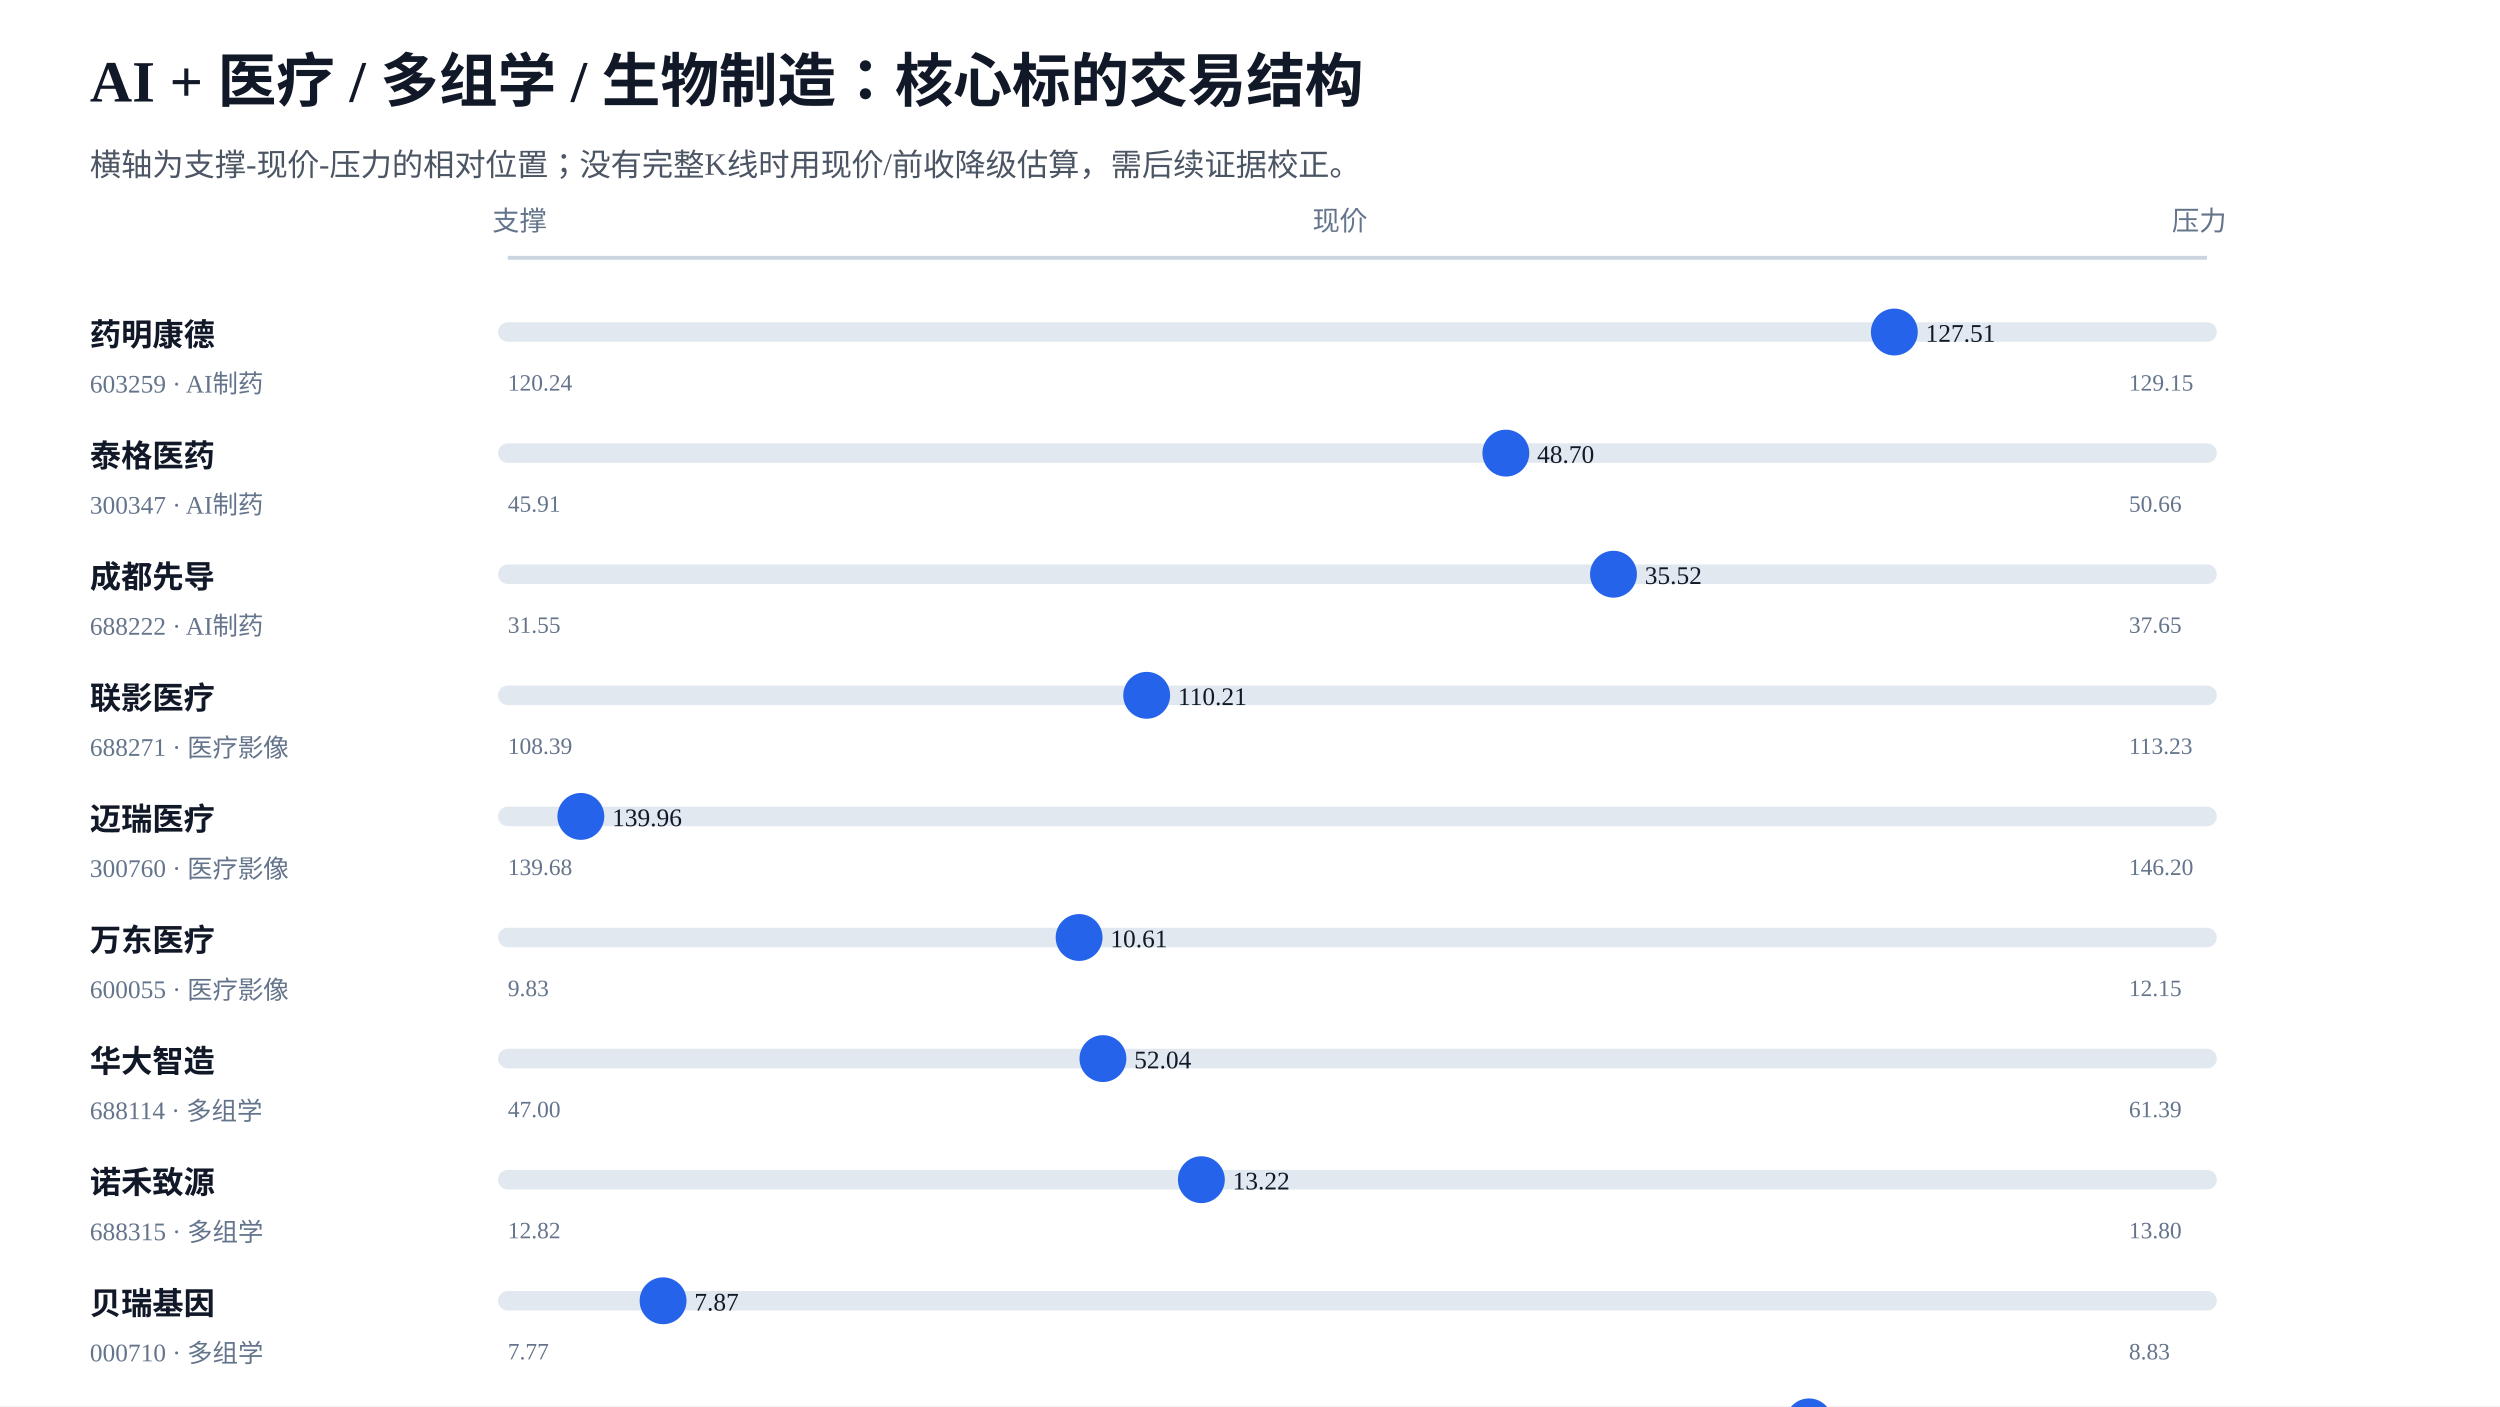
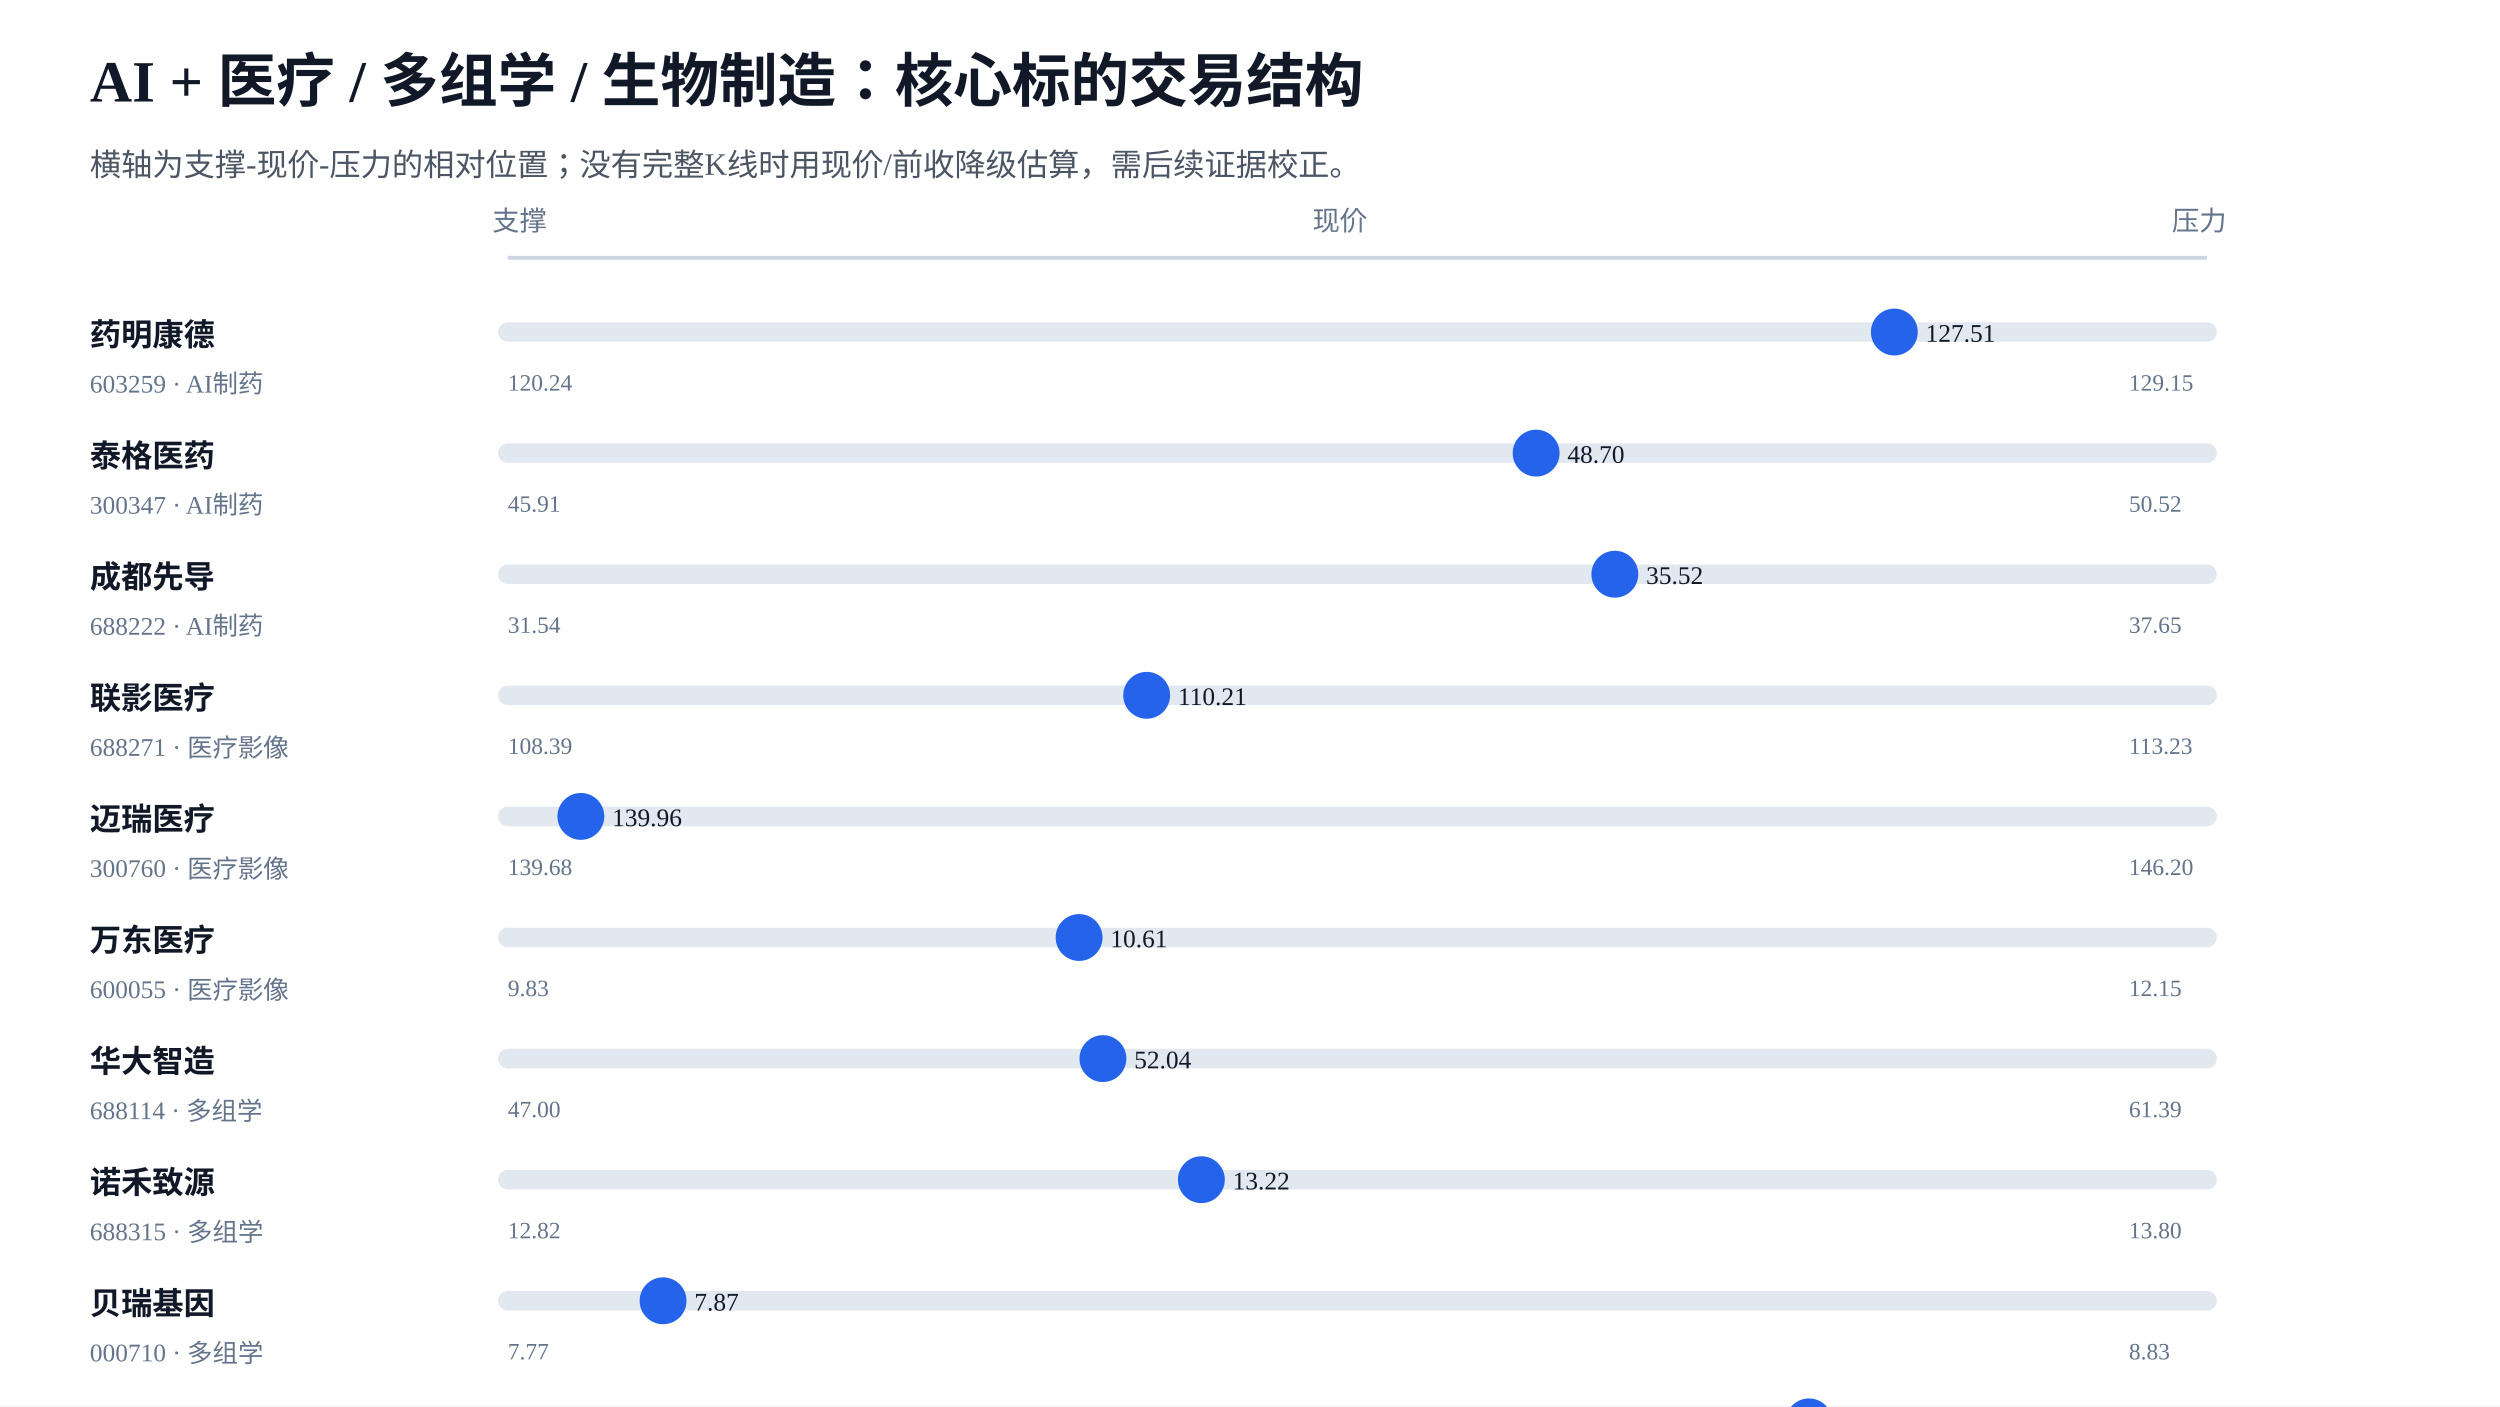
<svg xmlns="http://www.w3.org/2000/svg" width="1280" height="720" viewBox="0 0 1280 720">
  <rect width="100%" height="100%" fill="#ffffff" />
  <text x="46" y="52" font-size="30" font-weight="800" fill="#111827">AI + 医疗 / 多组学 / 生物制造：核心标的交易结构</text>
  <text x="46" y="90" font-size="16" fill="#4b5563">横轴为支撑-现价-压力的相对位置；没有完整K线时用现价/前收降级估算，需后续证据校正。</text>
  <line x1="260" y1="132" x2="1130" y2="132" stroke="#cbd5e1" stroke-width="2" />
  <text x="252" y="118" font-size="14" fill="#64748b">支撑</text>
  <text x="672" y="118" font-size="14" fill="#64748b">现价</text>
  <text x="1112" y="118" font-size="14" fill="#64748b">压力</text>
  <text x="46" y="177" font-size="16" font-weight="700" fill="#111827">药明康德</text>
  <text x="46" y="201" font-size="13" fill="#64748b">603259 · AI制药</text>
  <line x1="260" y1="170" x2="1130" y2="170" stroke="#e2e8f0" stroke-width="10" stroke-linecap="round" />
  <circle cx="969.9" cy="170" r="12" fill="#2563eb" />
  <text x="260" y="200" font-size="12" fill="#64748b">120.24</text>
  <text x="985.9" y="175" font-size="13" fill="#111827">127.51</text>
  <text x="1090" y="200" font-size="12" fill="#64748b">129.15</text>
  <text x="46" y="239" font-size="16" font-weight="700" fill="#111827">泰格医药</text>
  <text x="46" y="263" font-size="13" fill="#64748b">300347 · AI制药</text>
  <line x1="260" y1="232" x2="1130" y2="232" stroke="#e2e8f0" stroke-width="10" stroke-linecap="round" />
-   <circle cx="771.0" cy="232" r="12" fill="#2563eb" />
+   <circle cx="786.5" cy="232" r="12" fill="#2563eb" />
  <text x="260" y="262" font-size="12" fill="#64748b">45.91</text>
-   <text x="787.0" y="237" font-size="13" fill="#111827">48.70</text>
-   <text x="1090" y="262" font-size="12" fill="#64748b">50.66</text>
+   <text x="802.5" y="237" font-size="13" fill="#111827">48.70</text>
+   <text x="1090" y="262" font-size="12" fill="#64748b">50.52</text>
  <text x="46" y="301" font-size="16" font-weight="700" fill="#111827">成都先导</text>
  <text x="46" y="325" font-size="13" fill="#64748b">688222 · AI制药</text>
  <line x1="260" y1="294" x2="1130" y2="294" stroke="#e2e8f0" stroke-width="10" stroke-linecap="round" />
-   <circle cx="826.1" cy="294" r="12" fill="#2563eb" />
-   <text x="260" y="324" font-size="12" fill="#64748b">31.55</text>
-   <text x="842.1" y="299" font-size="13" fill="#111827">35.52</text>
+   <circle cx="826.8" cy="294" r="12" fill="#2563eb" />
+   <text x="260" y="324" font-size="12" fill="#64748b">31.54</text>
+   <text x="842.8" y="299" font-size="13" fill="#111827">35.52</text>
  <text x="1090" y="324" font-size="12" fill="#64748b">37.65</text>
  <text x="46" y="363" font-size="16" font-weight="700" fill="#111827">联影医疗</text>
  <text x="46" y="387" font-size="13" fill="#64748b">688271 · 医疗影像</text>
  <line x1="260" y1="356" x2="1130" y2="356" stroke="#e2e8f0" stroke-width="10" stroke-linecap="round" />
  <circle cx="587.1" cy="356" r="12" fill="#2563eb" />
  <text x="260" y="386" font-size="12" fill="#64748b">108.39</text>
  <text x="603.1" y="361" font-size="13" fill="#111827">110.21</text>
  <text x="1090" y="386" font-size="12" fill="#64748b">113.23</text>
  <text x="46" y="425" font-size="16" font-weight="700" fill="#111827">迈瑞医疗</text>
  <text x="46" y="449" font-size="13" fill="#64748b">300760 · 医疗影像</text>
  <line x1="260" y1="418" x2="1130" y2="418" stroke="#e2e8f0" stroke-width="10" stroke-linecap="round" />
  <circle cx="297.4" cy="418" r="12" fill="#2563eb" />
  <text x="260" y="448" font-size="12" fill="#64748b">139.68</text>
  <text x="313.4" y="423" font-size="13" fill="#111827">139.96</text>
  <text x="1090" y="448" font-size="12" fill="#64748b">146.20</text>
  <text x="46" y="487" font-size="16" font-weight="700" fill="#111827">万东医疗</text>
  <text x="46" y="511" font-size="13" fill="#64748b">600055 · 医疗影像</text>
  <line x1="260" y1="480" x2="1130" y2="480" stroke="#e2e8f0" stroke-width="10" stroke-linecap="round" />
  <circle cx="552.5" cy="480" r="12" fill="#2563eb" />
  <text x="260" y="510" font-size="12" fill="#64748b">9.83</text>
  <text x="568.5" y="485" font-size="13" fill="#111827">10.61</text>
  <text x="1090" y="510" font-size="12" fill="#64748b">12.15</text>
  <text x="46" y="549" font-size="16" font-weight="700" fill="#111827">华大智造</text>
  <text x="46" y="573" font-size="13" fill="#64748b">688114 · 多组学</text>
  <line x1="260" y1="542" x2="1130" y2="542" stroke="#e2e8f0" stroke-width="10" stroke-linecap="round" />
  <circle cx="564.7" cy="542" r="12" fill="#2563eb" />
  <text x="260" y="572" font-size="12" fill="#64748b">47.00</text>
  <text x="580.7" y="547" font-size="13" fill="#111827">52.04</text>
  <text x="1090" y="572" font-size="12" fill="#64748b">61.39</text>
  <text x="46" y="611" font-size="16" font-weight="700" fill="#111827">诺禾致源</text>
  <text x="46" y="635" font-size="13" fill="#64748b">688315 · 多组学</text>
  <line x1="260" y1="604" x2="1130" y2="604" stroke="#e2e8f0" stroke-width="10" stroke-linecap="round" />
  <circle cx="615.1" cy="604" r="12" fill="#2563eb" />
  <text x="260" y="634" font-size="12" fill="#64748b">12.82</text>
  <text x="631.1" y="609" font-size="13" fill="#111827">13.22</text>
  <text x="1090" y="634" font-size="12" fill="#64748b">13.80</text>
  <text x="46" y="673" font-size="16" font-weight="700" fill="#111827">贝瑞基因</text>
  <text x="46" y="697" font-size="13" fill="#64748b">000710 · 多组学</text>
  <line x1="260" y1="666" x2="1130" y2="666" stroke="#e2e8f0" stroke-width="10" stroke-linecap="round" />
  <circle cx="339.5" cy="666" r="12" fill="#2563eb" />
  <text x="260" y="696" font-size="12" fill="#64748b">7.77</text>
  <text x="355.5" y="671" font-size="13" fill="#111827">7.87</text>
  <text x="1090" y="696" font-size="12" fill="#64748b">8.83</text>
  <text x="46" y="735" font-size="16" font-weight="700" fill="#111827">凯莱英</text>
  <text x="46" y="759" font-size="13" fill="#64748b">002821 · 合成生物/医疗服务</text>
  <line x1="260" y1="728" x2="1130" y2="728" stroke="#e2e8f0" stroke-width="10" stroke-linecap="round" />
  <circle cx="926.2" cy="728" r="12" fill="#2563eb" />
  <text x="260" y="758" font-size="12" fill="#64748b">165.33</text>
  <text x="942.2" y="733" font-size="13" fill="#111827">177.95</text>
  <text x="1090" y="758" font-size="12" fill="#64748b">181.81</text>
  <text x="46" y="797" font-size="16" font-weight="700" fill="#111827">博腾股份</text>
  <text x="46" y="821" font-size="13" fill="#64748b">300363 · 合成生物/医疗服务</text>
  <line x1="260" y1="790" x2="1130" y2="790" stroke="#e2e8f0" stroke-width="10" stroke-linecap="round" />
  <circle cx="516.4" cy="790" r="12" fill="#2563eb" />
  <text x="260" y="820" font-size="12" fill="#64748b">18.05</text>
  <text x="532.4" y="795" font-size="13" fill="#111827">18.33</text>
  <text x="1090" y="820" font-size="12" fill="#64748b">19.00</text>
  <text x="46" y="859" font-size="16" font-weight="700" fill="#111827">川宁生物</text>
  <text x="46" y="883" font-size="13" fill="#64748b">301301 · 合成生物/医疗服务</text>
  <line x1="260" y1="852" x2="1130" y2="852" stroke="#e2e8f0" stroke-width="10" stroke-linecap="round" />
  <circle cx="517.0" cy="852" r="12" fill="#2563eb" />
  <text x="260" y="882" font-size="12" fill="#64748b">8.44</text>
  <text x="533.0" y="857" font-size="13" fill="#111827">8.57</text>
  <text x="1090" y="882" font-size="12" fill="#64748b">8.88</text>
</svg>
